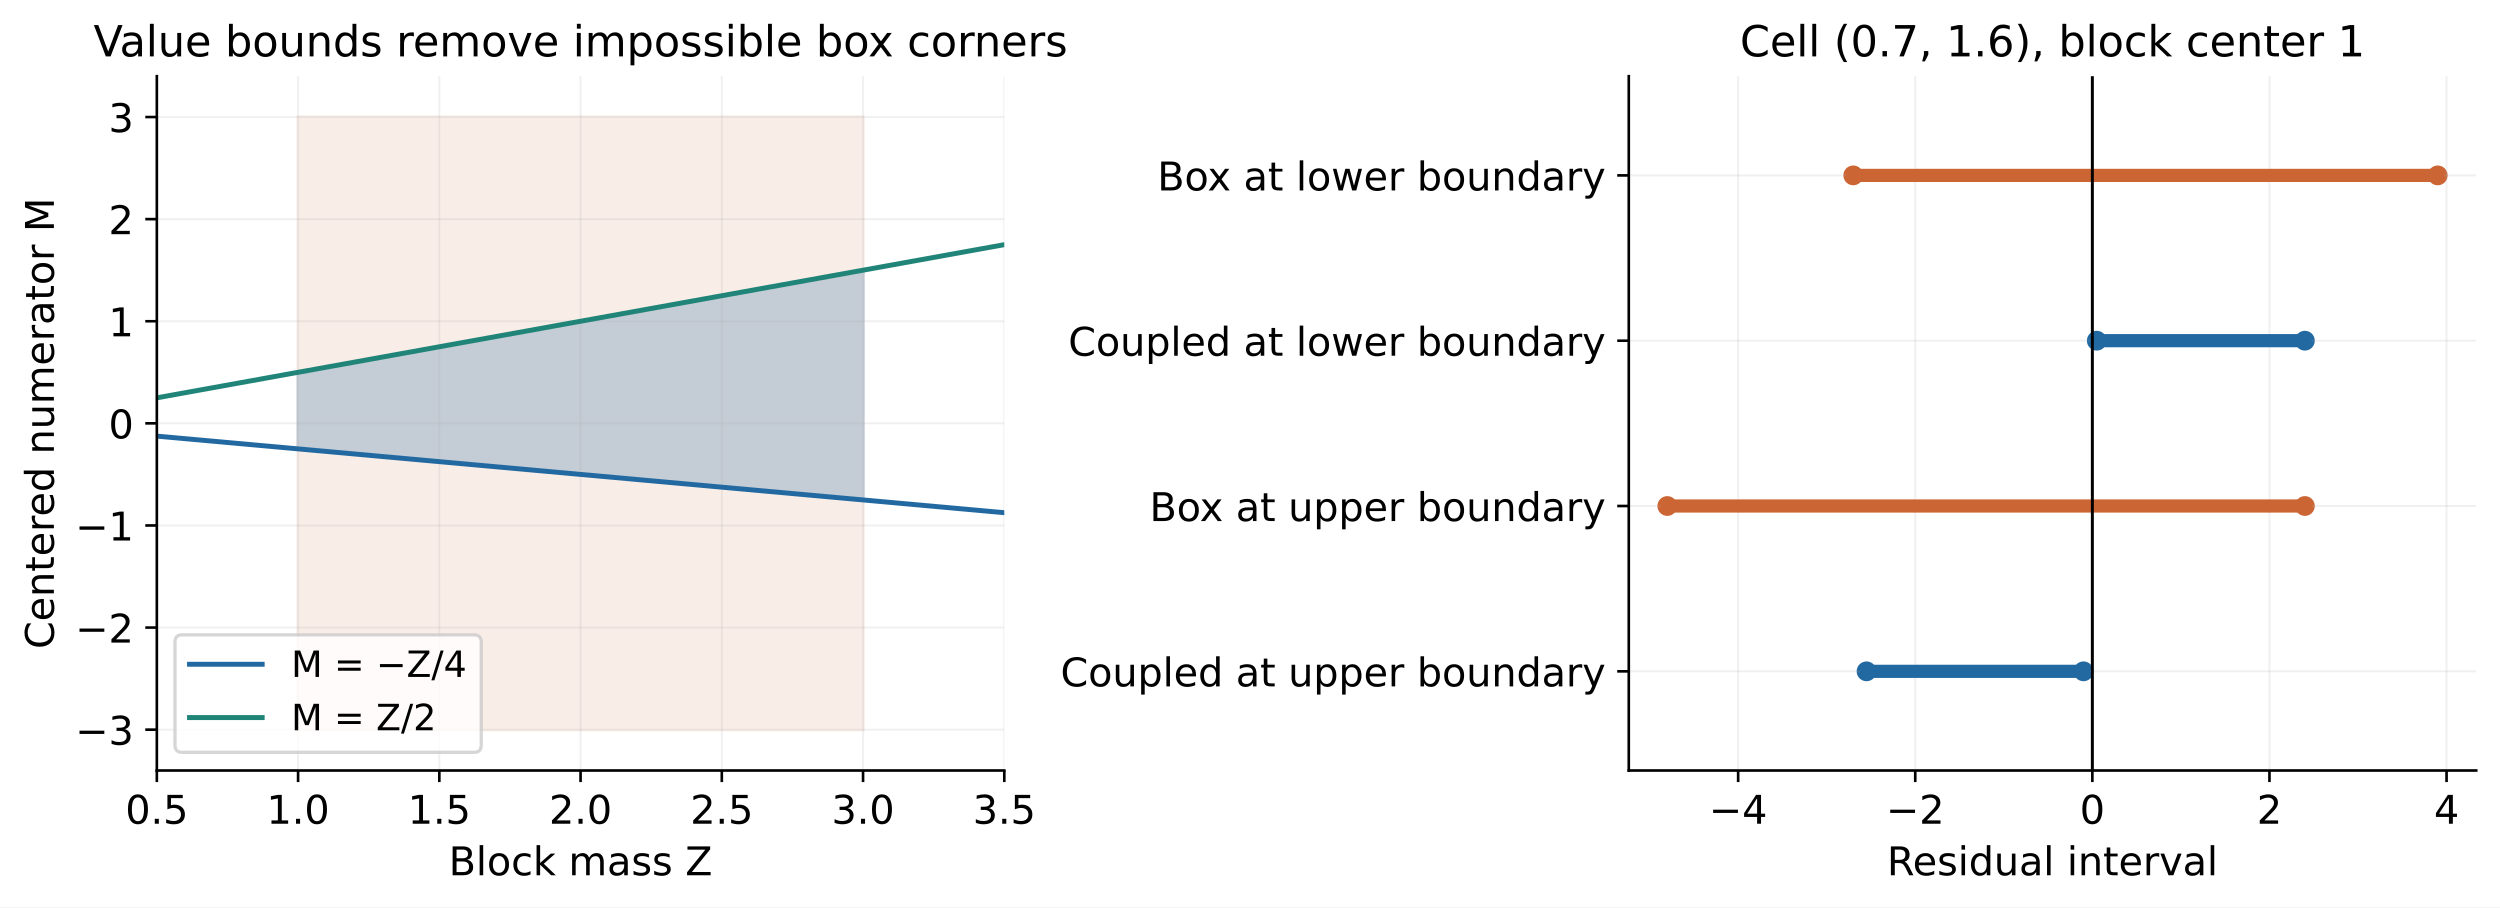
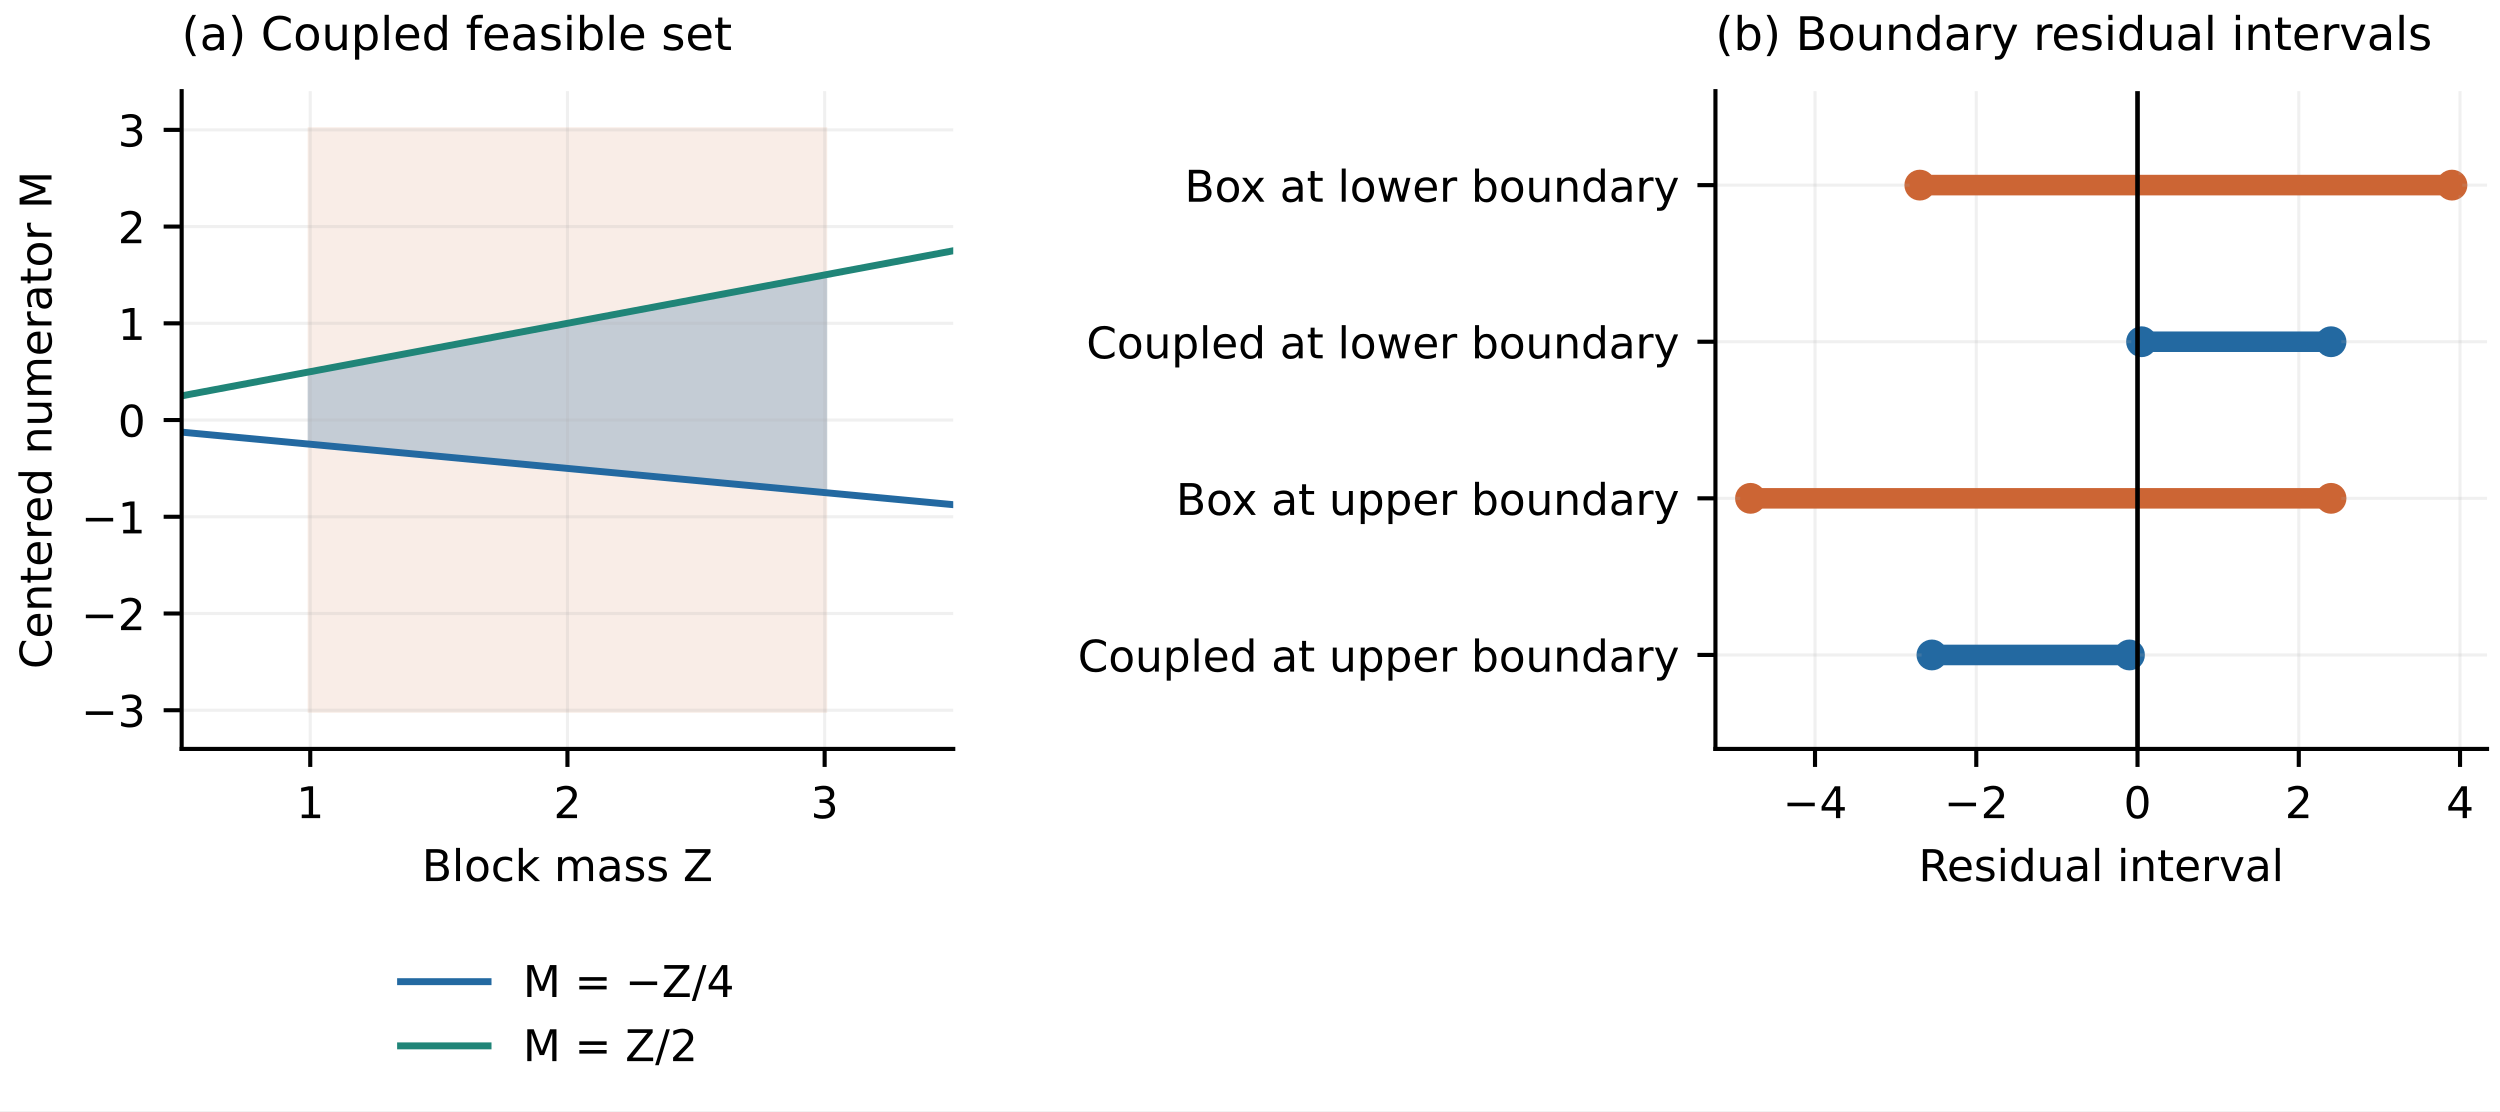
- <svg xmlns="http://www.w3.org/2000/svg" xmlns:xlink="http://www.w3.org/1999/xlink" width="757.2pt" height="274.8pt" viewBox="0 0 757.2 274.8" version="1.1">
+ <svg xmlns="http://www.w3.org/2000/svg" xmlns:xlink="http://www.w3.org/1999/xlink" width="486pt" height="216pt" viewBox="0 0 486 216" version="1.1">
  <defs>
    <style type="text/css">*{stroke-linejoin: round; stroke-linecap: butt}</style>
  </defs>
  <g id="figure_1">
    <g id="patch_1">
-       <path d="M 0 274.8 L 757.2 274.8 L 757.2 0 L 0 0 z " style="fill: #ffffff" />
+       <path d="M 0 216 L 486 216 L 486 0 L 0 0 z " style="fill: #ffffff" />
    </g>
    <g id="axes_1">
      <g id="patch_2">
-         <path d="M 47.504 233.372 L 304.179 233.372 L 304.179 23.078 L 47.504 23.078 z " style="fill: #ffffff" />
+         <path d="M 35.313 145.591 L 185.311 145.591 L 185.311 17.72 L 35.313 17.72 z " style="fill: #ffffff" />
      </g>
      <g id="patch_3">
-         <path d="M 90.283 221.002 L 261.4 221.002 L 261.4 35.448 L 90.283 35.448 z " clip-path="url(#pea88cdbd4e)" style="fill: #cc6534; opacity: 0.12; stroke: #cc6534; stroke-linejoin: miter" />
+         <path d="M 60.312 138.069 L 160.311 138.069 L 160.311 25.242 L 60.312 25.242 z " clip-path="url(#padacc2ffb6)" style="fill: #cc6534; opacity: 0.12; stroke: #cc6534; stroke-linejoin: miter" />
      </g>
      <g id="patch_4">
-         <path d="M 90.283 135.956 L 261.4 151.419 L 261.4 81.837 L 90.283 112.762 z " clip-path="url(#pea88cdbd4e)" style="fill: #2369a1; opacity: 0.25; stroke: #2369a1; stroke-linejoin: miter" />
+         <path d="M 60.312 86.357 L 160.311 95.759 L 160.311 53.449 L 60.312 72.253 z " clip-path="url(#padacc2ffb6)" style="fill: #2369a1; opacity: 0.25; stroke: #2369a1; stroke-linejoin: miter" />
      </g>
      <g id="matplotlib.axis_1">
        <g id="xtick_1">
          <g id="line2d_1">
-             <path d="M 47.504 233.372 L 47.504 23.078 " clip-path="url(#pea88cdbd4e)" style="fill: none; stroke: #b0b0b0; stroke-opacity: 0.18; stroke-width: 0.6; stroke-linecap: square" />
+             <path d="M 60.312 145.591 L 60.312 17.72 " clip-path="url(#padacc2ffb6)" style="fill: none; stroke: #b0b0b0; stroke-opacity: 0.18; stroke-width: 0.6; stroke-linecap: square" />
          </g>
          <g id="line2d_2">
            <defs>
-               <path id="mb6bbe46e6b" d="M 0 0 L 0 3.5 " style="stroke: #000000; stroke-width: 0.8" />
+               <path id="mad1cd5e1d4" d="M 0 0 L 0 3.5 " style="stroke: #000000; stroke-width: 0.8" />
            </defs>
            <g>
-               <use xlink:href="#mb6bbe46e6b" x="47.504" y="233.372" style="stroke: #000000; stroke-width: 0.8" />
+               <use xlink:href="#mad1cd5e1d4" x="60.312" y="145.591" style="stroke: #000000; stroke-width: 0.8" />
            </g>
          </g>
          <g id="text_1">
-             <text style="font-size: 12px; font-family: 'DejaVu Sans'; text-anchor: middle" x="47.504" y="249.49" transform="rotate(-0 47.50438 249.4901)">0.5</text>
+             <text style="font-size: 8.5px; font-family: 'DejaVu Sans'; text-anchor: middle" x="60.312" y="159.05" transform="rotate(-0 60.3125 159.0496)">1</text>
          </g>
        </g>
        <g id="xtick_2">
          <g id="line2d_3">
-             <path d="M 90.283 233.372 L 90.283 23.078 " clip-path="url(#pea88cdbd4e)" style="fill: none; stroke: #b0b0b0; stroke-opacity: 0.18; stroke-width: 0.6; stroke-linecap: square" />
+             <path d="M 110.312 145.591 L 110.312 17.72 " clip-path="url(#padacc2ffb6)" style="fill: none; stroke: #b0b0b0; stroke-opacity: 0.18; stroke-width: 0.6; stroke-linecap: square" />
          </g>
          <g id="line2d_4">
            <g>
-               <use xlink:href="#mb6bbe46e6b" x="90.283" y="233.372" style="stroke: #000000; stroke-width: 0.8" />
+               <use xlink:href="#mad1cd5e1d4" x="110.312" y="145.591" style="stroke: #000000; stroke-width: 0.8" />
            </g>
          </g>
          <g id="text_2">
-             <text style="font-size: 12px; font-family: 'DejaVu Sans'; text-anchor: middle" x="90.283" y="249.49" transform="rotate(-0 90.28346 249.4901)">1.0</text>
+             <text style="font-size: 8.5px; font-family: 'DejaVu Sans'; text-anchor: middle" x="110.312" y="159.05" transform="rotate(-0 110.3118 159.0496)">2</text>
          </g>
        </g>
        <g id="xtick_3">
          <g id="line2d_5">
-             <path d="M 133.063 233.372 L 133.063 23.078 " clip-path="url(#pea88cdbd4e)" style="fill: none; stroke: #b0b0b0; stroke-opacity: 0.18; stroke-width: 0.6; stroke-linecap: square" />
+             <path d="M 160.311 145.591 L 160.311 17.72 " clip-path="url(#padacc2ffb6)" style="fill: none; stroke: #b0b0b0; stroke-opacity: 0.18; stroke-width: 0.6; stroke-linecap: square" />
          </g>
          <g id="line2d_6">
            <g>
-               <use xlink:href="#mb6bbe46e6b" x="133.063" y="233.372" style="stroke: #000000; stroke-width: 0.8" />
+               <use xlink:href="#mad1cd5e1d4" x="160.311" y="145.591" style="stroke: #000000; stroke-width: 0.8" />
            </g>
          </g>
          <g id="text_3">
-             <text style="font-size: 12px; font-family: 'DejaVu Sans'; text-anchor: middle" x="133.063" y="249.49" transform="rotate(-0 133.0625 249.4901)">1.5</text>
-           </g>
-         </g>
-         <g id="xtick_4">
-           <g id="line2d_7">
-             <path d="M 175.842 233.372 L 175.842 23.078 " clip-path="url(#pea88cdbd4e)" style="fill: none; stroke: #b0b0b0; stroke-opacity: 0.18; stroke-width: 0.6; stroke-linecap: square" />
-           </g>
-           <g id="line2d_8">
-             <g>
-               <use xlink:href="#mb6bbe46e6b" x="175.842" y="233.372" style="stroke: #000000; stroke-width: 0.8" />
-             </g>
-           </g>
-           <g id="text_4">
-             <text style="font-size: 12px; font-family: 'DejaVu Sans'; text-anchor: middle" x="175.842" y="249.49" transform="rotate(-0 175.8416 249.4901)">2.0</text>
-           </g>
-         </g>
-         <g id="xtick_5">
-           <g id="line2d_9">
-             <path d="M 218.621 233.372 L 218.621 23.078 " clip-path="url(#pea88cdbd4e)" style="fill: none; stroke: #b0b0b0; stroke-opacity: 0.18; stroke-width: 0.6; stroke-linecap: square" />
-           </g>
-           <g id="line2d_10">
-             <g>
-               <use xlink:href="#mb6bbe46e6b" x="218.621" y="233.372" style="stroke: #000000; stroke-width: 0.8" />
-             </g>
-           </g>
-           <g id="text_5">
-             <text style="font-size: 12px; font-family: 'DejaVu Sans'; text-anchor: middle" x="218.621" y="249.49" transform="rotate(-0 218.6207 249.4901)">2.5</text>
-           </g>
-         </g>
-         <g id="xtick_6">
-           <g id="line2d_11">
-             <path d="M 261.4 233.372 L 261.4 23.078 " clip-path="url(#pea88cdbd4e)" style="fill: none; stroke: #b0b0b0; stroke-opacity: 0.18; stroke-width: 0.6; stroke-linecap: square" />
-           </g>
-           <g id="line2d_12">
-             <g>
-               <use xlink:href="#mb6bbe46e6b" x="261.4" y="233.372" style="stroke: #000000; stroke-width: 0.8" />
-             </g>
-           </g>
-           <g id="text_6">
-             <text style="font-size: 12px; font-family: 'DejaVu Sans'; text-anchor: middle" x="261.4" y="249.49" transform="rotate(-0 261.3998 249.4901)">3.0</text>
-           </g>
-         </g>
-         <g id="xtick_7">
-           <g id="line2d_13">
-             <path d="M 304.179 233.372 L 304.179 23.078 " clip-path="url(#pea88cdbd4e)" style="fill: none; stroke: #b0b0b0; stroke-opacity: 0.18; stroke-width: 0.6; stroke-linecap: square" />
-           </g>
-           <g id="line2d_14">
-             <g>
-               <use xlink:href="#mb6bbe46e6b" x="304.179" y="233.372" style="stroke: #000000; stroke-width: 0.8" />
-             </g>
-           </g>
-           <g id="text_7">
-             <text style="font-size: 12px; font-family: 'DejaVu Sans'; text-anchor: middle" x="304.179" y="249.49" transform="rotate(-0 304.1789 249.4901)">3.5</text>
-           </g>
-         </g>
-         <g id="text_8">
-           <text style="font-size: 12px; font-family: 'DejaVu Sans'; text-anchor: middle" x="175.842" y="265.104" transform="rotate(-0 175.8416 265.1039)">Block mass Z</text>
+             <text style="font-size: 8.5px; font-family: 'DejaVu Sans'; text-anchor: middle" x="160.311" y="159.05" transform="rotate(-0 160.3111 159.0496)">3</text>
+           </g>
+         </g>
+         <g id="text_4">
+           <text style="font-size: 8.5px; font-family: 'DejaVu Sans'; text-anchor: middle" x="110.312" y="171.276" transform="rotate(-0 110.3118 171.276)">Block mass Z</text>
        </g>
      </g>
      <g id="matplotlib.axis_2">
        <g id="ytick_1">
+           <g id="line2d_7">
+             <path d="M 35.313 138.069 L 185.311 138.069 " clip-path="url(#padacc2ffb6)" style="fill: none; stroke: #b0b0b0; stroke-opacity: 0.18; stroke-width: 0.6; stroke-linecap: square" />
+           </g>
+           <g id="line2d_8">
+             <defs>
+               <path id="md98600c744" d="M 0 0 L -3.5 0 " style="stroke: #000000; stroke-width: 0.8" />
+             </defs>
+             <g>
+               <use xlink:href="#md98600c744" x="35.313" y="138.069" style="stroke: #000000; stroke-width: 0.8" />
+             </g>
+           </g>
+           <g id="text_5">
+             <text style="font-size: 8.5px; font-family: 'DejaVu Sans'; text-anchor: end" x="28.313" y="141.298" transform="rotate(-0 28.31286 141.2984)">−3</text>
+           </g>
+         </g>
+         <g id="ytick_2">
+           <g id="line2d_9">
+             <path d="M 35.313 119.265 L 185.311 119.265 " clip-path="url(#padacc2ffb6)" style="fill: none; stroke: #b0b0b0; stroke-opacity: 0.18; stroke-width: 0.6; stroke-linecap: square" />
+           </g>
+           <g id="line2d_10">
+             <g>
+               <use xlink:href="#md98600c744" x="35.313" y="119.265" style="stroke: #000000; stroke-width: 0.8" />
+             </g>
+           </g>
+           <g id="text_6">
+             <text style="font-size: 8.5px; font-family: 'DejaVu Sans'; text-anchor: end" x="28.313" y="122.494" transform="rotate(-0 28.31286 122.4939)">−2</text>
+           </g>
+         </g>
+         <g id="ytick_3">
+           <g id="line2d_11">
+             <path d="M 35.313 100.46 L 185.311 100.46 " clip-path="url(#padacc2ffb6)" style="fill: none; stroke: #b0b0b0; stroke-opacity: 0.18; stroke-width: 0.6; stroke-linecap: square" />
+           </g>
+           <g id="line2d_12">
+             <g>
+               <use xlink:href="#md98600c744" x="35.313" y="100.46" style="stroke: #000000; stroke-width: 0.8" />
+             </g>
+           </g>
+           <g id="text_7">
+             <text style="font-size: 8.5px; font-family: 'DejaVu Sans'; text-anchor: end" x="28.313" y="103.689" transform="rotate(-0 28.31286 103.6893)">−1</text>
+           </g>
+         </g>
+         <g id="ytick_4">
+           <g id="line2d_13">
+             <path d="M 35.313 81.655 L 185.311 81.655 " clip-path="url(#padacc2ffb6)" style="fill: none; stroke: #b0b0b0; stroke-opacity: 0.18; stroke-width: 0.6; stroke-linecap: square" />
+           </g>
+           <g id="line2d_14">
+             <g>
+               <use xlink:href="#md98600c744" x="35.313" y="81.655" style="stroke: #000000; stroke-width: 0.8" />
+             </g>
+           </g>
+           <g id="text_8">
+             <text style="font-size: 8.5px; font-family: 'DejaVu Sans'; text-anchor: end" x="28.313" y="84.885" transform="rotate(-0 28.31286 84.88479)">0</text>
+           </g>
+         </g>
+         <g id="ytick_5">
          <g id="line2d_15">
-             <path d="M 47.504 221.002 L 304.179 221.002 " clip-path="url(#pea88cdbd4e)" style="fill: none; stroke: #b0b0b0; stroke-opacity: 0.18; stroke-width: 0.6; stroke-linecap: square" />
+             <path d="M 35.313 62.851 L 185.311 62.851 " clip-path="url(#padacc2ffb6)" style="fill: none; stroke: #b0b0b0; stroke-opacity: 0.18; stroke-width: 0.6; stroke-linecap: square" />
          </g>
          <g id="line2d_16">
-             <defs>
-               <path id="m0a8db4d5c7" d="M 0 0 L -3.5 0 " style="stroke: #000000; stroke-width: 0.8" />
-             </defs>
-             <g>
-               <use xlink:href="#m0a8db4d5c7" x="47.504" y="221.002" style="stroke: #000000; stroke-width: 0.8" />
+             <g>
+               <use xlink:href="#md98600c744" x="35.313" y="62.851" style="stroke: #000000; stroke-width: 0.8" />
            </g>
          </g>
          <g id="text_9">
-             <text style="font-size: 12px; font-family: 'DejaVu Sans'; text-anchor: end" x="40.504" y="225.561" transform="rotate(-0 40.50438 225.5608)">−3</text>
-           </g>
-         </g>
-         <g id="ytick_2">
+             <text style="font-size: 8.5px; font-family: 'DejaVu Sans'; text-anchor: end" x="28.313" y="66.08" transform="rotate(-0 28.31286 66.08024)">1</text>
+           </g>
+         </g>
+         <g id="ytick_6">
          <g id="line2d_17">
-             <path d="M 47.504 190.076 L 304.179 190.076 " clip-path="url(#pea88cdbd4e)" style="fill: none; stroke: #b0b0b0; stroke-opacity: 0.18; stroke-width: 0.6; stroke-linecap: square" />
+             <path d="M 35.313 44.046 L 185.311 44.046 " clip-path="url(#padacc2ffb6)" style="fill: none; stroke: #b0b0b0; stroke-opacity: 0.18; stroke-width: 0.6; stroke-linecap: square" />
          </g>
          <g id="line2d_18">
            <g>
-               <use xlink:href="#m0a8db4d5c7" x="47.504" y="190.076" style="stroke: #000000; stroke-width: 0.8" />
+               <use xlink:href="#md98600c744" x="35.313" y="44.046" style="stroke: #000000; stroke-width: 0.8" />
            </g>
          </g>
          <g id="text_10">
-             <text style="font-size: 12px; font-family: 'DejaVu Sans'; text-anchor: end" x="40.504" y="194.635" transform="rotate(-0 40.50438 194.6352)">−2</text>
-           </g>
-         </g>
-         <g id="ytick_3">
+             <text style="font-size: 8.5px; font-family: 'DejaVu Sans'; text-anchor: end" x="28.313" y="47.276" transform="rotate(-0 28.31286 47.2757)">2</text>
+           </g>
+         </g>
+         <g id="ytick_7">
          <g id="line2d_19">
-             <path d="M 47.504 159.151 L 304.179 159.151 " clip-path="url(#pea88cdbd4e)" style="fill: none; stroke: #b0b0b0; stroke-opacity: 0.18; stroke-width: 0.6; stroke-linecap: square" />
+             <path d="M 35.313 25.242 L 185.311 25.242 " clip-path="url(#padacc2ffb6)" style="fill: none; stroke: #b0b0b0; stroke-opacity: 0.18; stroke-width: 0.6; stroke-linecap: square" />
          </g>
          <g id="line2d_20">
            <g>
-               <use xlink:href="#m0a8db4d5c7" x="47.504" y="159.151" style="stroke: #000000; stroke-width: 0.8" />
+               <use xlink:href="#md98600c744" x="35.313" y="25.242" style="stroke: #000000; stroke-width: 0.8" />
            </g>
          </g>
          <g id="text_11">
-             <text style="font-size: 12px; font-family: 'DejaVu Sans'; text-anchor: end" x="40.504" y="163.71" transform="rotate(-0 40.50438 163.7097)">−1</text>
-           </g>
-         </g>
-         <g id="ytick_4">
-           <g id="line2d_21">
-             <path d="M 47.504 128.225 L 304.179 128.225 " clip-path="url(#pea88cdbd4e)" style="fill: none; stroke: #b0b0b0; stroke-opacity: 0.18; stroke-width: 0.6; stroke-linecap: square" />
-           </g>
-           <g id="line2d_22">
-             <g>
-               <use xlink:href="#m0a8db4d5c7" x="47.504" y="128.225" style="stroke: #000000; stroke-width: 0.8" />
-             </g>
-           </g>
-           <g id="text_12">
-             <text style="font-size: 12px; font-family: 'DejaVu Sans'; text-anchor: end" x="40.504" y="132.784" transform="rotate(-0 40.50438 132.7841)">0</text>
-           </g>
-         </g>
-         <g id="ytick_5">
-           <g id="line2d_23">
-             <path d="M 47.504 97.299 L 304.179 97.299 " clip-path="url(#pea88cdbd4e)" style="fill: none; stroke: #b0b0b0; stroke-opacity: 0.18; stroke-width: 0.6; stroke-linecap: square" />
-           </g>
-           <g id="line2d_24">
-             <g>
-               <use xlink:href="#m0a8db4d5c7" x="47.504" y="97.299" style="stroke: #000000; stroke-width: 0.8" />
-             </g>
-           </g>
-           <g id="text_13">
-             <text style="font-size: 12px; font-family: 'DejaVu Sans'; text-anchor: end" x="40.504" y="101.858" transform="rotate(-0 40.50438 101.8585)">1</text>
-           </g>
-         </g>
-         <g id="ytick_6">
-           <g id="line2d_25">
-             <path d="M 47.504 66.374 L 304.179 66.374 " clip-path="url(#pea88cdbd4e)" style="fill: none; stroke: #b0b0b0; stroke-opacity: 0.18; stroke-width: 0.6; stroke-linecap: square" />
-           </g>
-           <g id="line2d_26">
-             <g>
-               <use xlink:href="#m0a8db4d5c7" x="47.504" y="66.374" style="stroke: #000000; stroke-width: 0.8" />
-             </g>
-           </g>
-           <g id="text_14">
-             <text style="font-size: 12px; font-family: 'DejaVu Sans'; text-anchor: end" x="40.504" y="70.933" transform="rotate(-0 40.50438 70.93287)">2</text>
-           </g>
-         </g>
-         <g id="ytick_7">
-           <g id="line2d_27">
-             <path d="M 47.504 35.448 L 304.179 35.448 " clip-path="url(#pea88cdbd4e)" style="fill: none; stroke: #b0b0b0; stroke-opacity: 0.18; stroke-width: 0.6; stroke-linecap: square" />
-           </g>
-           <g id="line2d_28">
-             <g>
-               <use xlink:href="#m0a8db4d5c7" x="47.504" y="35.448" style="stroke: #000000; stroke-width: 0.8" />
-             </g>
-           </g>
-           <g id="text_15">
-             <text style="font-size: 12px; font-family: 'DejaVu Sans'; text-anchor: end" x="40.504" y="40.007" transform="rotate(-0 40.50438 40.00727)">3</text>
-           </g>
-         </g>
-         <g id="text_16">
-           <text style="font-size: 12px; font-family: 'DejaVu Sans'; text-anchor: middle" x="16.318" y="128.225" transform="rotate(-90 16.31812 128.225)">Centered numerator M</text>
-         </g>
-       </g>
-       <g id="line2d_29">
-         <path d="M 47.504 132.091 L 50.753 132.384 L 54.002 132.678 L 57.252 132.971 L 60.501 133.265 L 63.75 133.559 L 66.999 133.852 L 70.248 134.146 L 73.497 134.439 L 76.746 134.733 L 79.995 135.027 L 83.244 135.32 L 86.493 135.614 L 89.742 135.907 L 92.991 136.201 L 96.24 136.495 L 99.489 136.788 L 102.738 137.082 L 105.987 137.375 L 109.236 137.669 L 112.485 137.963 L 115.734 138.256 L 118.983 138.55 L 122.232 138.843 L 125.481 139.137 L 128.73 139.431 L 131.98 139.724 L 135.229 140.018 L 138.478 140.311 L 141.727 140.605 L 144.976 140.899 L 148.225 141.192 L 151.474 141.486 L 154.723 141.779 L 157.972 142.073 L 161.221 142.367 L 164.47 142.66 L 167.719 142.954 L 170.968 143.247 L 174.217 143.541 L 177.466 143.835 L 180.715 144.128 L 183.964 144.422 L 187.213 144.715 L 190.462 145.009 L 193.711 145.303 L 196.96 145.596 L 200.209 145.89 L 203.459 146.183 L 206.708 146.477 L 209.957 146.771 L 213.206 147.064 L 216.455 147.358 L 219.704 147.651 L 222.953 147.945 L 226.202 148.239 L 229.451 148.532 L 232.7 148.826 L 235.949 149.119 L 239.198 149.413 L 242.447 149.707 L 245.696 150 L 248.945 150.294 L 252.194 150.587 L 255.443 150.881 L 258.692 151.175 L 261.941 151.468 L 265.19 151.762 L 268.439 152.055 L 271.688 152.349 L 274.937 152.643 L 278.187 152.936 L 281.436 153.23 L 284.685 153.523 L 287.934 153.817 L 291.183 154.111 L 294.432 154.404 L 297.681 154.698 L 300.93 154.991 L 304.179 155.285 " clip-path="url(#pea88cdbd4e)" style="fill: none; stroke: #2369a1; stroke-width: 1.5; stroke-linecap: square" />
-       </g>
-       <g id="line2d_30">
-         <path d="M 47.504 120.494 L 50.753 119.906 L 54.002 119.319 L 57.252 118.732 L 60.501 118.145 L 63.75 117.558 L 66.999 116.97 L 70.248 116.383 L 73.497 115.796 L 76.746 115.209 L 79.995 114.622 L 83.244 114.034 L 86.493 113.447 L 89.742 112.86 L 92.991 112.273 L 96.24 111.686 L 99.489 111.098 L 102.738 110.511 L 105.987 109.924 L 109.236 109.337 L 112.485 108.75 L 115.734 108.163 L 118.983 107.575 L 122.232 106.988 L 125.481 106.401 L 128.73 105.814 L 131.98 105.227 L 135.229 104.639 L 138.478 104.052 L 141.727 103.465 L 144.976 102.878 L 148.225 102.291 L 151.474 101.703 L 154.723 101.116 L 157.972 100.529 L 161.221 99.942 L 164.47 99.355 L 167.719 98.767 L 170.968 98.18 L 174.217 97.593 L 177.466 97.006 L 180.715 96.419 L 183.964 95.831 L 187.213 95.244 L 190.462 94.657 L 193.711 94.07 L 196.96 93.483 L 200.209 92.895 L 203.459 92.308 L 206.708 91.721 L 209.957 91.134 L 213.206 90.547 L 216.455 89.959 L 219.704 89.372 L 222.953 88.785 L 226.202 88.198 L 229.451 87.611 L 232.7 87.023 L 235.949 86.436 L 239.198 85.849 L 242.447 85.262 L 245.696 84.675 L 248.945 84.088 L 252.194 83.5 L 255.443 82.913 L 258.692 82.326 L 261.941 81.739 L 265.19 81.152 L 268.439 80.564 L 271.688 79.977 L 274.937 79.39 L 278.187 78.803 L 281.436 78.216 L 284.685 77.628 L 287.934 77.041 L 291.183 76.454 L 294.432 75.867 L 297.681 75.28 L 300.93 74.692 L 304.179 74.105 " clip-path="url(#pea88cdbd4e)" style="fill: none; stroke: #208578; stroke-width: 1.5; stroke-linecap: square" />
+             <text style="font-size: 8.5px; font-family: 'DejaVu Sans'; text-anchor: end" x="28.313" y="28.471" transform="rotate(-0 28.31286 28.47115)">3</text>
+           </g>
+         </g>
+         <g id="text_12">
+           <text style="font-size: 8.5px; font-family: 'DejaVu Sans'; text-anchor: middle" x="10.014" y="81.655" transform="rotate(-90 10.01426 81.65545)">Centered numerator M</text>
+         </g>
+       </g>
+       <g id="line2d_21">
+         <path d="M 35.313 84.006 L 37.212 84.185 L 39.11 84.363 L 41.009 84.542 L 42.908 84.72 L 44.806 84.899 L 46.705 85.077 L 48.604 85.256 L 50.503 85.434 L 52.401 85.613 L 54.3 85.791 L 56.199 85.97 L 58.097 86.148 L 59.996 86.327 L 61.895 86.505 L 63.793 86.684 L 65.692 86.862 L 67.591 87.041 L 69.49 87.219 L 71.388 87.398 L 73.287 87.577 L 75.186 87.755 L 77.084 87.934 L 78.983 88.112 L 80.882 88.291 L 82.781 88.469 L 84.679 88.648 L 86.578 88.826 L 88.477 89.005 L 90.375 89.183 L 92.274 89.362 L 94.173 89.54 L 96.071 89.719 L 97.97 89.897 L 99.869 90.076 L 101.768 90.254 L 103.666 90.433 L 105.565 90.611 L 107.464 90.79 L 109.362 90.968 L 111.261 91.147 L 113.16 91.326 L 115.059 91.504 L 116.957 91.683 L 118.856 91.861 L 120.755 92.04 L 122.653 92.218 L 124.552 92.397 L 126.451 92.575 L 128.35 92.754 L 130.248 92.932 L 132.147 93.111 L 134.046 93.289 L 135.944 93.468 L 137.843 93.646 L 139.742 93.825 L 141.64 94.003 L 143.539 94.182 L 145.438 94.36 L 147.337 94.539 L 149.235 94.717 L 151.134 94.896 L 153.033 95.075 L 154.931 95.253 L 156.83 95.432 L 158.729 95.61 L 160.628 95.789 L 162.526 95.967 L 164.425 96.146 L 166.324 96.324 L 168.222 96.503 L 170.121 96.681 L 172.02 96.86 L 173.918 97.038 L 175.817 97.217 L 177.716 97.395 L 179.615 97.574 L 181.513 97.752 L 183.412 97.931 L 185.311 98.109 " clip-path="url(#padacc2ffb6)" style="fill: none; stroke: #2369a1; stroke-width: 1.35; stroke-linecap: square" />
+       </g>
+       <g id="line2d_22">
+         <path d="M 35.313 76.954 L 37.212 76.597 L 39.11 76.24 L 41.009 75.883 L 42.908 75.526 L 44.806 75.169 L 46.705 74.812 L 48.604 74.455 L 50.503 74.098 L 52.401 73.741 L 54.3 73.384 L 56.199 73.027 L 58.097 72.67 L 59.996 72.313 L 61.895 71.956 L 63.793 71.599 L 65.692 71.242 L 67.591 70.884 L 69.49 70.527 L 71.388 70.17 L 73.287 69.813 L 75.186 69.456 L 77.084 69.099 L 78.983 68.742 L 80.882 68.385 L 82.781 68.028 L 84.679 67.671 L 86.578 67.314 L 88.477 66.957 L 90.375 66.6 L 92.274 66.243 L 94.173 65.886 L 96.071 65.529 L 97.97 65.172 L 99.869 64.815 L 101.768 64.458 L 103.666 64.101 L 105.565 63.744 L 107.464 63.386 L 109.362 63.029 L 111.261 62.672 L 113.16 62.315 L 115.059 61.958 L 116.957 61.601 L 118.856 61.244 L 120.755 60.887 L 122.653 60.53 L 124.552 60.173 L 126.451 59.816 L 128.35 59.459 L 130.248 59.102 L 132.147 58.745 L 134.046 58.388 L 135.944 58.031 L 137.843 57.674 L 139.742 57.317 L 141.64 56.96 L 143.539 56.603 L 145.438 56.246 L 147.337 55.888 L 149.235 55.531 L 151.134 55.174 L 153.033 54.817 L 154.931 54.46 L 156.83 54.103 L 158.729 53.746 L 160.628 53.389 L 162.526 53.032 L 164.425 52.675 L 166.324 52.318 L 168.222 51.961 L 170.121 51.604 L 172.02 51.247 L 173.918 50.89 L 175.817 50.533 L 177.716 50.176 L 179.615 49.819 L 181.513 49.462 L 183.412 49.105 L 185.311 48.747 " clip-path="url(#padacc2ffb6)" style="fill: none; stroke: #208578; stroke-width: 1.35; stroke-linecap: square" />
      </g>
      <g id="patch_5">
-         <path d="M 47.504 233.372 L 47.504 23.078 " style="fill: none; stroke: #000000; stroke-width: 0.8; stroke-linejoin: miter; stroke-linecap: square" />
+         <path d="M 35.313 145.591 L 35.313 17.72 " style="fill: none; stroke: #000000; stroke-width: 0.8; stroke-linejoin: miter; stroke-linecap: square" />
      </g>
      <g id="patch_6">
-         <path d="M 47.504 233.372 L 304.179 233.372 " style="fill: none; stroke: #000000; stroke-width: 0.8; stroke-linejoin: miter; stroke-linecap: square" />
-       </g>
-       <g id="text_17">
-         <text style="font-size: 13px; font-family: 'DejaVu Sans'; text-anchor: middle" x="175.842" y="17.078" transform="rotate(-0 175.8416 17.07797)">Value bounds remove impossible box corners</text>
+         <path d="M 35.313 145.591 L 185.311 145.591 " style="fill: none; stroke: #000000; stroke-width: 0.8; stroke-linejoin: miter; stroke-linecap: square" />
+       </g>
+       <g id="text_13">
+         <text style="font-size: 9px; font-family: 'DejaVu Sans'; text-anchor: start" x="35.313" y="9.72" transform="rotate(-0 35.31286 9.72)">(a) Coupled feasible set</text>
      </g>
      <g id="legend_1">
-         <g id="patch_7">
-           <path d="M 55.204 227.872 L 143.562 227.872 Q 145.762 227.872 145.762 225.672 L 145.762 194.48 Q 145.762 192.28 143.562 192.28 L 55.204 192.28 Q 53.004 192.28 53.004 194.48 L 53.004 225.672 Q 53.004 227.872 55.204 227.872 z " style="fill: #ffffff; opacity: 0.8; stroke: #cccccc; stroke-linejoin: miter" />
-         </g>
-         <g id="line2d_31">
-           <path d="M 57.404 201.188 L 68.404 201.188 L 79.404 201.188 " style="fill: none; stroke: #2369a1; stroke-width: 1.5; stroke-linecap: square" />
-         </g>
-         <g id="text_18">
-           <text style="font-size: 11px; font-family: 'DejaVu Sans'; text-anchor: start" x="88.204" y="205.038" transform="rotate(-0 88.20437 205.0384)">M = −Z/4</text>
-         </g>
-         <g id="line2d_32">
-           <path d="M 57.404 217.334 L 68.404 217.334 L 79.404 217.334 " style="fill: none; stroke: #208578; stroke-width: 1.5; stroke-linecap: square" />
-         </g>
-         <g id="text_19">
-           <text style="font-size: 11px; font-family: 'DejaVu Sans'; text-anchor: start" x="88.204" y="221.184" transform="rotate(-0 88.20437 221.1844)">M = Z/2</text>
+         <g id="line2d_23">
+           <path d="M 77.874 190.836 L 86.374 190.836 L 94.874 190.836 " style="fill: none; stroke: #2369a1; stroke-width: 1.35; stroke-linecap: square" />
+         </g>
+         <g id="text_14">
+           <text style="font-size: 8.5px; font-family: 'DejaVu Sans'; text-anchor: start" x="101.674" y="193.811" transform="rotate(-0 101.6737 193.8109)">M = −Z/4</text>
+         </g>
+         <g id="line2d_24">
+           <path d="M 77.874 203.312 L 86.374 203.312 L 94.874 203.312 " style="fill: none; stroke: #208578; stroke-width: 1.35; stroke-linecap: square" />
+         </g>
+         <g id="text_15">
+           <text style="font-size: 8.5px; font-family: 'DejaVu Sans'; text-anchor: start" x="101.674" y="206.287" transform="rotate(-0 101.6737 206.2873)">M = Z/2</text>
        </g>
      </g>
    </g>
    <g id="axes_2">
-       <g id="patch_8">
-         <path d="M 493.325 233.372 L 750 233.372 L 750 23.078 L 493.325 23.078 z " style="fill: #ffffff" />
+       <g id="patch_7">
+         <path d="M 333.482 145.591 L 483.48 145.591 L 483.48 17.72 L 333.482 17.72 z " style="fill: #ffffff" />
      </g>
      <g id="PathCollection_1">
        <defs>
-           <path id="md2635f305a" d="M 0 2.5 C 0.663 2.5 1.299 2.237 1.768 1.768 C 2.237 1.299 2.5 0.663 2.5 0 C 2.5 -0.663 2.237 -1.299 1.768 -1.768 C 1.299 -2.237 0.663 -2.5 0 -2.5 C -0.663 -2.5 -1.299 -2.237 -1.768 -1.768 C -2.237 -1.299 -2.5 -0.663 -2.5 0 C -2.5 0.663 -2.237 1.299 -1.768 1.768 C -1.299 2.237 -0.663 2.5 0 2.5 z " style="stroke: #cc6534" />
+           <path id="m4563f3a9ba" d="M 0 2.5 C 0.663 2.5 1.299 2.237 1.768 1.768 C 2.237 1.299 2.5 0.663 2.5 0 C 2.5 -0.663 2.237 -1.299 1.768 -1.768 C 1.299 -2.237 0.663 -2.5 0 -2.5 C -0.663 -2.5 -1.299 -2.237 -1.768 -1.768 C -2.237 -1.299 -2.5 -0.663 -2.5 0 C -2.5 0.663 -2.237 1.299 -1.768 1.768 C -1.299 2.237 -0.663 2.5 0 2.5 z " style="stroke: #cc6534" />
        </defs>
-         <g clip-path="url(#p78aad8c9ed)">
-           <use xlink:href="#md2635f305a" x="561.316" y="53.12" style="fill: #cc6534; stroke: #cc6534" />
-           <use xlink:href="#md2635f305a" x="738.332" y="53.12" style="fill: #cc6534; stroke: #cc6534" />
+         <g clip-path="url(#p851a659d1e)">
+           <use xlink:href="#m4563f3a9ba" x="373.215" y="35.987" style="fill: #cc6534; stroke: #cc6534" />
+           <use xlink:href="#m4563f3a9ba" x="476.662" y="35.987" style="fill: #cc6534; stroke: #cc6534" />
        </g>
      </g>
      <g id="PathCollection_2">
        <defs>
-           <path id="mb3978c4d94" d="M 0 2.5 C 0.663 2.5 1.299 2.237 1.768 1.768 C 2.237 1.299 2.5 0.663 2.5 0 C 2.5 -0.663 2.237 -1.299 1.768 -1.768 C 1.299 -2.237 0.663 -2.5 0 -2.5 C -0.663 -2.5 -1.299 -2.237 -1.768 -1.768 C -2.237 -1.299 -2.5 -0.663 -2.5 0 C -2.5 0.663 -2.237 1.299 -1.768 1.768 C -1.299 2.237 -0.663 2.5 0 2.5 z " style="stroke: #2369a1" />
+           <path id="m04761aeae1" d="M 0 2.5 C 0.663 2.5 1.299 2.237 1.768 1.768 C 2.237 1.299 2.5 0.663 2.5 0 C 2.5 -0.663 2.237 -1.299 1.768 -1.768 C 1.299 -2.237 0.663 -2.5 0 -2.5 C -0.663 -2.5 -1.299 -2.237 -1.768 -1.768 C -2.237 -1.299 -2.5 -0.663 -2.5 0 C -2.5 0.663 -2.237 1.299 -1.768 1.768 C -1.299 2.237 -0.663 2.5 0 2.5 z " style="stroke: #2369a1" />
        </defs>
-         <g clip-path="url(#p78aad8c9ed)">
-           <use xlink:href="#mb3978c4d94" x="635.073" y="103.19" style="fill: #2369a1; stroke: #2369a1" />
-           <use xlink:href="#mb3978c4d94" x="698.101" y="103.19" style="fill: #2369a1; stroke: #2369a1" />
+         <g clip-path="url(#p851a659d1e)">
+           <use xlink:href="#m04761aeae1" x="416.318" y="66.433" style="fill: #2369a1; stroke: #2369a1" />
+           <use xlink:href="#m04761aeae1" x="453.151" y="66.433" style="fill: #2369a1; stroke: #2369a1" />
        </g>
      </g>
      <g id="PathCollection_3">
-         <g clip-path="url(#p78aad8c9ed)">
-           <use xlink:href="#md2635f305a" x="504.992" y="153.26" style="fill: #cc6534; stroke: #cc6534" />
-           <use xlink:href="#md2635f305a" x="698.101" y="153.26" style="fill: #cc6534; stroke: #cc6534" />
+         <g clip-path="url(#p851a659d1e)">
+           <use xlink:href="#m4563f3a9ba" x="340.3" y="96.878" style="fill: #cc6534; stroke: #cc6534" />
+           <use xlink:href="#m4563f3a9ba" x="453.151" y="96.878" style="fill: #cc6534; stroke: #cc6534" />
        </g>
      </g>
      <g id="PathCollection_4">
-         <g clip-path="url(#p78aad8c9ed)">
-           <use xlink:href="#mb3978c4d94" x="565.339" y="203.33" style="fill: #2369a1; stroke: #2369a1" />
-           <use xlink:href="#mb3978c4d94" x="631.05" y="203.33" style="fill: #2369a1; stroke: #2369a1" />
+         <g clip-path="url(#p851a659d1e)">
+           <use xlink:href="#m04761aeae1" x="375.566" y="127.324" style="fill: #2369a1; stroke: #2369a1" />
+           <use xlink:href="#m04761aeae1" x="413.967" y="127.324" style="fill: #2369a1; stroke: #2369a1" />
        </g>
      </g>
      <g id="matplotlib.axis_3">
+         <g id="xtick_4">
+           <g id="line2d_25">
+             <path d="M 352.839 145.591 L 352.839 17.72 " clip-path="url(#p851a659d1e)" style="fill: none; stroke: #b0b0b0; stroke-opacity: 0.18; stroke-width: 0.6; stroke-linecap: square" />
+           </g>
+           <g id="line2d_26">
+             <g>
+               <use xlink:href="#mad1cd5e1d4" x="352.839" y="145.591" style="stroke: #000000; stroke-width: 0.8" />
+             </g>
+           </g>
+           <g id="text_16">
+             <text style="font-size: 8.5px; font-family: 'DejaVu Sans'; text-anchor: middle" x="352.839" y="159.05" transform="rotate(-0 352.8392 159.0496)">−4</text>
+           </g>
+         </g>
+         <g id="xtick_5">
+           <g id="line2d_27">
+             <path d="M 384.187 145.591 L 384.187 17.72 " clip-path="url(#p851a659d1e)" style="fill: none; stroke: #b0b0b0; stroke-opacity: 0.18; stroke-width: 0.6; stroke-linecap: square" />
+           </g>
+           <g id="line2d_28">
+             <g>
+               <use xlink:href="#mad1cd5e1d4" x="384.187" y="145.591" style="stroke: #000000; stroke-width: 0.8" />
+             </g>
+           </g>
+           <g id="text_17">
+             <text style="font-size: 8.5px; font-family: 'DejaVu Sans'; text-anchor: middle" x="384.187" y="159.05" transform="rotate(-0 384.1867 159.0496)">−2</text>
+           </g>
+         </g>
+         <g id="xtick_6">
+           <g id="line2d_29">
+             <path d="M 415.534 145.591 L 415.534 17.72 " clip-path="url(#p851a659d1e)" style="fill: none; stroke: #b0b0b0; stroke-opacity: 0.18; stroke-width: 0.6; stroke-linecap: square" />
+           </g>
+           <g id="line2d_30">
+             <g>
+               <use xlink:href="#mad1cd5e1d4" x="415.534" y="145.591" style="stroke: #000000; stroke-width: 0.8" />
+             </g>
+           </g>
+           <g id="text_18">
+             <text style="font-size: 8.5px; font-family: 'DejaVu Sans'; text-anchor: middle" x="415.534" y="159.05" transform="rotate(-0 415.5343 159.0496)">0</text>
+           </g>
+         </g>
+         <g id="xtick_7">
+           <g id="line2d_31">
+             <path d="M 446.882 145.591 L 446.882 17.72 " clip-path="url(#p851a659d1e)" style="fill: none; stroke: #b0b0b0; stroke-opacity: 0.18; stroke-width: 0.6; stroke-linecap: square" />
+           </g>
+           <g id="line2d_32">
+             <g>
+               <use xlink:href="#mad1cd5e1d4" x="446.882" y="145.591" style="stroke: #000000; stroke-width: 0.8" />
+             </g>
+           </g>
+           <g id="text_19">
+             <text style="font-size: 8.5px; font-family: 'DejaVu Sans'; text-anchor: middle" x="446.882" y="159.05" transform="rotate(-0 446.8818 159.0496)">2</text>
+           </g>
+         </g>
        <g id="xtick_8">
          <g id="line2d_33">
-             <path d="M 526.449 233.372 L 526.449 23.078 " clip-path="url(#p78aad8c9ed)" style="fill: none; stroke: #b0b0b0; stroke-opacity: 0.18; stroke-width: 0.6; stroke-linecap: square" />
+             <path d="M 478.229 145.591 L 478.229 17.72 " clip-path="url(#p851a659d1e)" style="fill: none; stroke: #b0b0b0; stroke-opacity: 0.18; stroke-width: 0.6; stroke-linecap: square" />
          </g>
          <g id="line2d_34">
            <g>
-               <use xlink:href="#mb6bbe46e6b" x="526.449" y="233.372" style="stroke: #000000; stroke-width: 0.8" />
+               <use xlink:href="#mad1cd5e1d4" x="478.229" y="145.591" style="stroke: #000000; stroke-width: 0.8" />
            </g>
          </g>
          <g id="text_20">
-             <text style="font-size: 12px; font-family: 'DejaVu Sans'; text-anchor: middle" x="526.449" y="249.49" transform="rotate(-0 526.4486 249.4901)">−4</text>
-           </g>
-         </g>
-         <g id="xtick_9">
-           <g id="line2d_35">
-             <path d="M 580.09 233.372 L 580.09 23.078 " clip-path="url(#p78aad8c9ed)" style="fill: none; stroke: #b0b0b0; stroke-opacity: 0.18; stroke-width: 0.6; stroke-linecap: square" />
-           </g>
-           <g id="line2d_36">
-             <g>
-               <use xlink:href="#mb6bbe46e6b" x="580.09" y="233.372" style="stroke: #000000; stroke-width: 0.8" />
-             </g>
-           </g>
-           <g id="text_21">
-             <text style="font-size: 12px; font-family: 'DejaVu Sans'; text-anchor: middle" x="580.09" y="249.49" transform="rotate(-0 580.0901 249.4901)">−2</text>
-           </g>
-         </g>
-         <g id="xtick_10">
-           <g id="line2d_37">
-             <path d="M 633.732 233.372 L 633.732 23.078 " clip-path="url(#p78aad8c9ed)" style="fill: none; stroke: #b0b0b0; stroke-opacity: 0.18; stroke-width: 0.6; stroke-linecap: square" />
-           </g>
-           <g id="line2d_38">
-             <g>
-               <use xlink:href="#mb6bbe46e6b" x="633.732" y="233.372" style="stroke: #000000; stroke-width: 0.8" />
-             </g>
-           </g>
-           <g id="text_22">
-             <text style="font-size: 12px; font-family: 'DejaVu Sans'; text-anchor: middle" x="633.732" y="249.49" transform="rotate(-0 633.7316 249.4901)">0</text>
-           </g>
-         </g>
-         <g id="xtick_11">
-           <g id="line2d_39">
-             <path d="M 687.373 233.372 L 687.373 23.078 " clip-path="url(#p78aad8c9ed)" style="fill: none; stroke: #b0b0b0; stroke-opacity: 0.18; stroke-width: 0.6; stroke-linecap: square" />
-           </g>
-           <g id="line2d_40">
-             <g>
-               <use xlink:href="#mb6bbe46e6b" x="687.373" y="233.372" style="stroke: #000000; stroke-width: 0.8" />
-             </g>
-           </g>
-           <g id="text_23">
-             <text style="font-size: 12px; font-family: 'DejaVu Sans'; text-anchor: middle" x="687.373" y="249.49" transform="rotate(-0 687.3731 249.4901)">2</text>
-           </g>
-         </g>
-         <g id="xtick_12">
-           <g id="line2d_41">
-             <path d="M 741.015 233.372 L 741.015 23.078 " clip-path="url(#p78aad8c9ed)" style="fill: none; stroke: #b0b0b0; stroke-opacity: 0.18; stroke-width: 0.6; stroke-linecap: square" />
-           </g>
-           <g id="line2d_42">
-             <g>
-               <use xlink:href="#mb6bbe46e6b" x="741.015" y="233.372" style="stroke: #000000; stroke-width: 0.8" />
-             </g>
-           </g>
-           <g id="text_24">
-             <text style="font-size: 12px; font-family: 'DejaVu Sans'; text-anchor: middle" x="741.015" y="249.49" transform="rotate(-0 741.0146 249.4901)">4</text>
-           </g>
-         </g>
-         <g id="text_25">
-           <text style="font-size: 12px; font-family: 'DejaVu Sans'; text-anchor: middle" x="621.662" y="265.104" transform="rotate(-0 621.6623 265.1039)">Residual interval</text>
+             <text style="font-size: 8.5px; font-family: 'DejaVu Sans'; text-anchor: middle" x="478.229" y="159.05" transform="rotate(-0 478.2293 159.0496)">4</text>
+           </g>
+         </g>
+         <g id="text_21">
+           <text style="font-size: 8.5px; font-family: 'DejaVu Sans'; text-anchor: middle" x="408.481" y="171.276" transform="rotate(-0 408.4811 171.276)">Residual interval</text>
        </g>
      </g>
      <g id="matplotlib.axis_4">
        <g id="ytick_8">
-           <g id="line2d_43">
-             <path d="M 493.325 53.12 L 750 53.12 " clip-path="url(#p78aad8c9ed)" style="fill: none; stroke: #b0b0b0; stroke-opacity: 0.18; stroke-width: 0.6; stroke-linecap: square" />
-           </g>
-           <g id="line2d_44">
-             <g>
-               <use xlink:href="#m0a8db4d5c7" x="493.325" y="53.12" style="stroke: #000000; stroke-width: 0.8" />
-             </g>
-           </g>
-           <g id="text_26">
-             <text style="font-size: 12px; font-family: 'DejaVu Sans'; text-anchor: end" x="486.325" y="57.679" transform="rotate(-0 486.325 57.67904)">Box at lower boundary</text>
+           <g id="line2d_35">
+             <path d="M 333.482 35.987 L 483.48 35.987 " clip-path="url(#p851a659d1e)" style="fill: none; stroke: #b0b0b0; stroke-opacity: 0.18; stroke-width: 0.6; stroke-linecap: square" />
+           </g>
+           <g id="line2d_36">
+             <g>
+               <use xlink:href="#md98600c744" x="333.482" y="35.987" style="stroke: #000000; stroke-width: 0.8" />
+             </g>
+           </g>
+           <g id="text_22">
+             <text style="font-size: 8.5px; font-family: 'DejaVu Sans'; text-anchor: end" x="326.482" y="39.217" transform="rotate(-0 326.4821 39.21661)">Box at lower boundary</text>
          </g>
        </g>
        <g id="ytick_9">
-           <g id="line2d_45">
-             <path d="M 493.325 103.19 L 750 103.19 " clip-path="url(#p78aad8c9ed)" style="fill: none; stroke: #b0b0b0; stroke-opacity: 0.18; stroke-width: 0.6; stroke-linecap: square" />
-           </g>
-           <g id="line2d_46">
-             <g>
-               <use xlink:href="#m0a8db4d5c7" x="493.325" y="103.19" style="stroke: #000000; stroke-width: 0.8" />
-             </g>
-           </g>
-           <g id="text_27">
-             <text style="font-size: 12px; font-family: 'DejaVu Sans'; text-anchor: end" x="486.325" y="107.749" transform="rotate(-0 486.325 107.7491)">Coupled at lower boundary</text>
+           <g id="line2d_37">
+             <path d="M 333.482 66.433 L 483.48 66.433 " clip-path="url(#p851a659d1e)" style="fill: none; stroke: #b0b0b0; stroke-opacity: 0.18; stroke-width: 0.6; stroke-linecap: square" />
+           </g>
+           <g id="line2d_38">
+             <g>
+               <use xlink:href="#md98600c744" x="333.482" y="66.433" style="stroke: #000000; stroke-width: 0.8" />
+             </g>
+           </g>
+           <g id="text_23">
+             <text style="font-size: 8.5px; font-family: 'DejaVu Sans'; text-anchor: end" x="326.482" y="69.662" transform="rotate(-0 326.4821 69.66206)">Coupled at lower boundary</text>
          </g>
        </g>
        <g id="ytick_10">
-           <g id="line2d_47">
-             <path d="M 493.325 153.26 L 750 153.26 " clip-path="url(#p78aad8c9ed)" style="fill: none; stroke: #b0b0b0; stroke-opacity: 0.18; stroke-width: 0.6; stroke-linecap: square" />
-           </g>
-           <g id="line2d_48">
-             <g>
-               <use xlink:href="#m0a8db4d5c7" x="493.325" y="153.26" style="stroke: #000000; stroke-width: 0.8" />
-             </g>
-           </g>
-           <g id="text_28">
-             <text style="font-size: 12px; font-family: 'DejaVu Sans'; text-anchor: end" x="486.325" y="157.819" transform="rotate(-0 486.325 157.8191)">Box at upper boundary</text>
+           <g id="line2d_39">
+             <path d="M 333.482 96.878 L 483.48 96.878 " clip-path="url(#p851a659d1e)" style="fill: none; stroke: #b0b0b0; stroke-opacity: 0.18; stroke-width: 0.6; stroke-linecap: square" />
+           </g>
+           <g id="line2d_40">
+             <g>
+               <use xlink:href="#md98600c744" x="333.482" y="96.878" style="stroke: #000000; stroke-width: 0.8" />
+             </g>
+           </g>
+           <g id="text_24">
+             <text style="font-size: 8.5px; font-family: 'DejaVu Sans'; text-anchor: end" x="326.482" y="100.108" transform="rotate(-0 326.4821 100.1075)">Box at upper boundary</text>
          </g>
        </g>
        <g id="ytick_11">
-           <g id="line2d_49">
-             <path d="M 493.325 203.33 L 750 203.33 " clip-path="url(#p78aad8c9ed)" style="fill: none; stroke: #b0b0b0; stroke-opacity: 0.18; stroke-width: 0.6; stroke-linecap: square" />
-           </g>
-           <g id="line2d_50">
-             <g>
-               <use xlink:href="#m0a8db4d5c7" x="493.325" y="203.33" style="stroke: #000000; stroke-width: 0.8" />
-             </g>
-           </g>
-           <g id="text_29">
-             <text style="font-size: 12px; font-family: 'DejaVu Sans'; text-anchor: end" x="486.325" y="207.889" transform="rotate(-0 486.325 207.8891)">Coupled at upper boundary</text>
-           </g>
-         </g>
-       </g>
-       <g id="line2d_51">
-         <path d="M 561.316 53.12 L 738.332 53.12 " clip-path="url(#p78aad8c9ed)" style="fill: none; stroke: #cc6534; stroke-width: 4; stroke-linecap: square" />
-       </g>
-       <g id="line2d_52">
-         <path d="M 635.073 103.19 L 698.101 103.19 " clip-path="url(#p78aad8c9ed)" style="fill: none; stroke: #2369a1; stroke-width: 4; stroke-linecap: square" />
-       </g>
-       <g id="line2d_53">
-         <path d="M 504.992 153.26 L 698.101 153.26 " clip-path="url(#p78aad8c9ed)" style="fill: none; stroke: #cc6534; stroke-width: 4; stroke-linecap: square" />
-       </g>
-       <g id="line2d_54">
-         <path d="M 565.339 203.33 L 631.05 203.33 " clip-path="url(#p78aad8c9ed)" style="fill: none; stroke: #2369a1; stroke-width: 4; stroke-linecap: square" />
-       </g>
-       <g id="line2d_55">
-         <path d="M 633.732 233.372 L 633.732 23.078 " clip-path="url(#p78aad8c9ed)" style="fill: none; stroke: #000000; stroke-width: 0.9; stroke-linecap: square" />
+           <g id="line2d_41">
+             <path d="M 333.482 127.324 L 483.48 127.324 " clip-path="url(#p851a659d1e)" style="fill: none; stroke: #b0b0b0; stroke-opacity: 0.18; stroke-width: 0.6; stroke-linecap: square" />
+           </g>
+           <g id="line2d_42">
+             <g>
+               <use xlink:href="#md98600c744" x="333.482" y="127.324" style="stroke: #000000; stroke-width: 0.8" />
+             </g>
+           </g>
+           <g id="text_25">
+             <text style="font-size: 8.5px; font-family: 'DejaVu Sans'; text-anchor: end" x="326.482" y="130.553" transform="rotate(-0 326.4821 130.553)">Coupled at upper boundary</text>
+           </g>
+         </g>
+       </g>
+       <g id="line2d_43">
+         <path d="M 373.215 35.987 L 476.662 35.987 " clip-path="url(#p851a659d1e)" style="fill: none; stroke: #cc6534; stroke-width: 4; stroke-linecap: square" />
+       </g>
+       <g id="line2d_44">
+         <path d="M 416.318 66.433 L 453.151 66.433 " clip-path="url(#p851a659d1e)" style="fill: none; stroke: #2369a1; stroke-width: 4; stroke-linecap: square" />
+       </g>
+       <g id="line2d_45">
+         <path d="M 340.3 96.878 L 453.151 96.878 " clip-path="url(#p851a659d1e)" style="fill: none; stroke: #cc6534; stroke-width: 4; stroke-linecap: square" />
+       </g>
+       <g id="line2d_46">
+         <path d="M 375.566 127.324 L 413.967 127.324 " clip-path="url(#p851a659d1e)" style="fill: none; stroke: #2369a1; stroke-width: 4; stroke-linecap: square" />
+       </g>
+       <g id="line2d_47">
+         <path d="M 415.534 145.591 L 415.534 17.72 " clip-path="url(#p851a659d1e)" style="fill: none; stroke: #000000; stroke-width: 0.9; stroke-linecap: square" />
+       </g>
+       <g id="patch_8">
+         <path d="M 333.482 145.591 L 333.482 17.72 " style="fill: none; stroke: #000000; stroke-width: 0.8; stroke-linejoin: miter; stroke-linecap: square" />
      </g>
      <g id="patch_9">
-         <path d="M 493.325 233.372 L 493.325 23.078 " style="fill: none; stroke: #000000; stroke-width: 0.8; stroke-linejoin: miter; stroke-linecap: square" />
-       </g>
-       <g id="patch_10">
-         <path d="M 493.325 233.372 L 750 233.372 " style="fill: none; stroke: #000000; stroke-width: 0.8; stroke-linejoin: miter; stroke-linecap: square" />
-       </g>
-       <g id="text_30">
-         <text style="font-size: 13px; font-family: 'DejaVu Sans'; text-anchor: middle" x="621.662" y="17.078" transform="rotate(-0 621.6623 17.07797)">Cell (0.7, 1.6), block center 1</text>
+         <path d="M 333.482 145.591 L 483.48 145.591 " style="fill: none; stroke: #000000; stroke-width: 0.8; stroke-linejoin: miter; stroke-linecap: square" />
+       </g>
+       <g id="text_26">
+         <text style="font-size: 9px; font-family: 'DejaVu Sans'; text-anchor: start" x="333.482" y="9.72" transform="rotate(-0 333.4821 9.72)">(b) Boundary residual intervals</text>
      </g>
    </g>
  </g>
  <defs>
-     <clipPath id="pea88cdbd4e">
-       <rect x="47.504" y="23.078" width="256.675" height="210.294" />
+     <clipPath id="padacc2ffb6">
+       <rect x="35.313" y="17.72" width="149.998" height="127.871" />
    </clipPath>
-     <clipPath id="p78aad8c9ed">
-       <rect x="493.325" y="23.078" width="256.675" height="210.294" />
+     <clipPath id="p851a659d1e">
+       <rect x="333.482" y="17.72" width="149.998" height="127.871" />
    </clipPath>
  </defs>
</svg>
